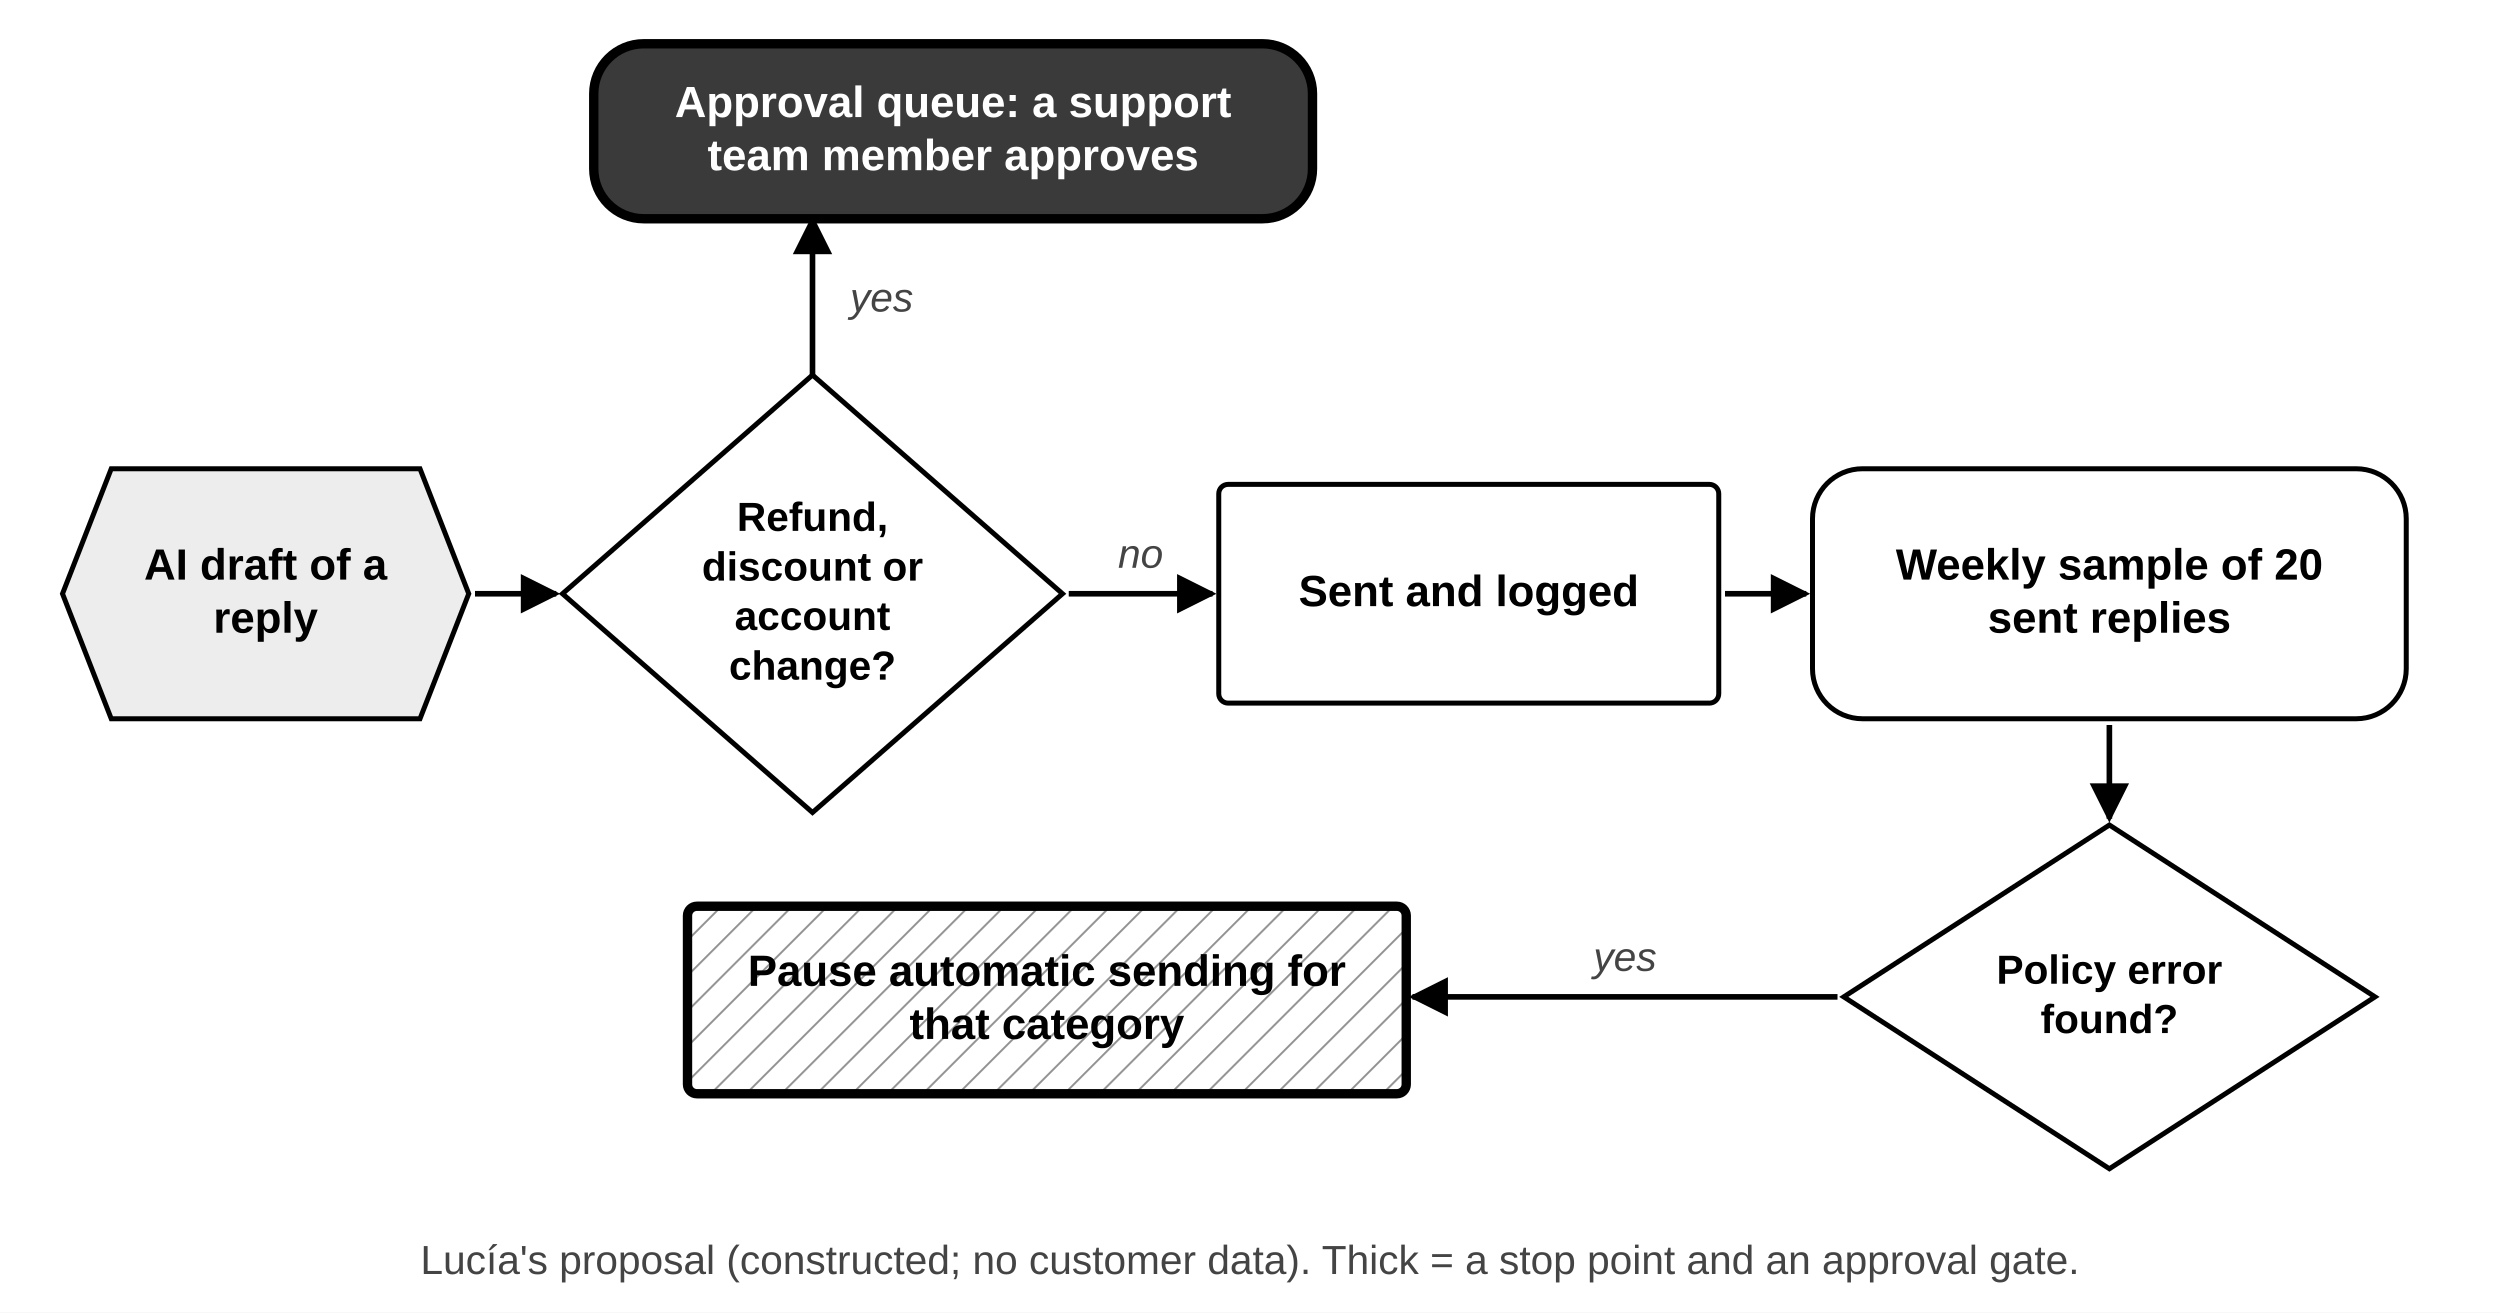
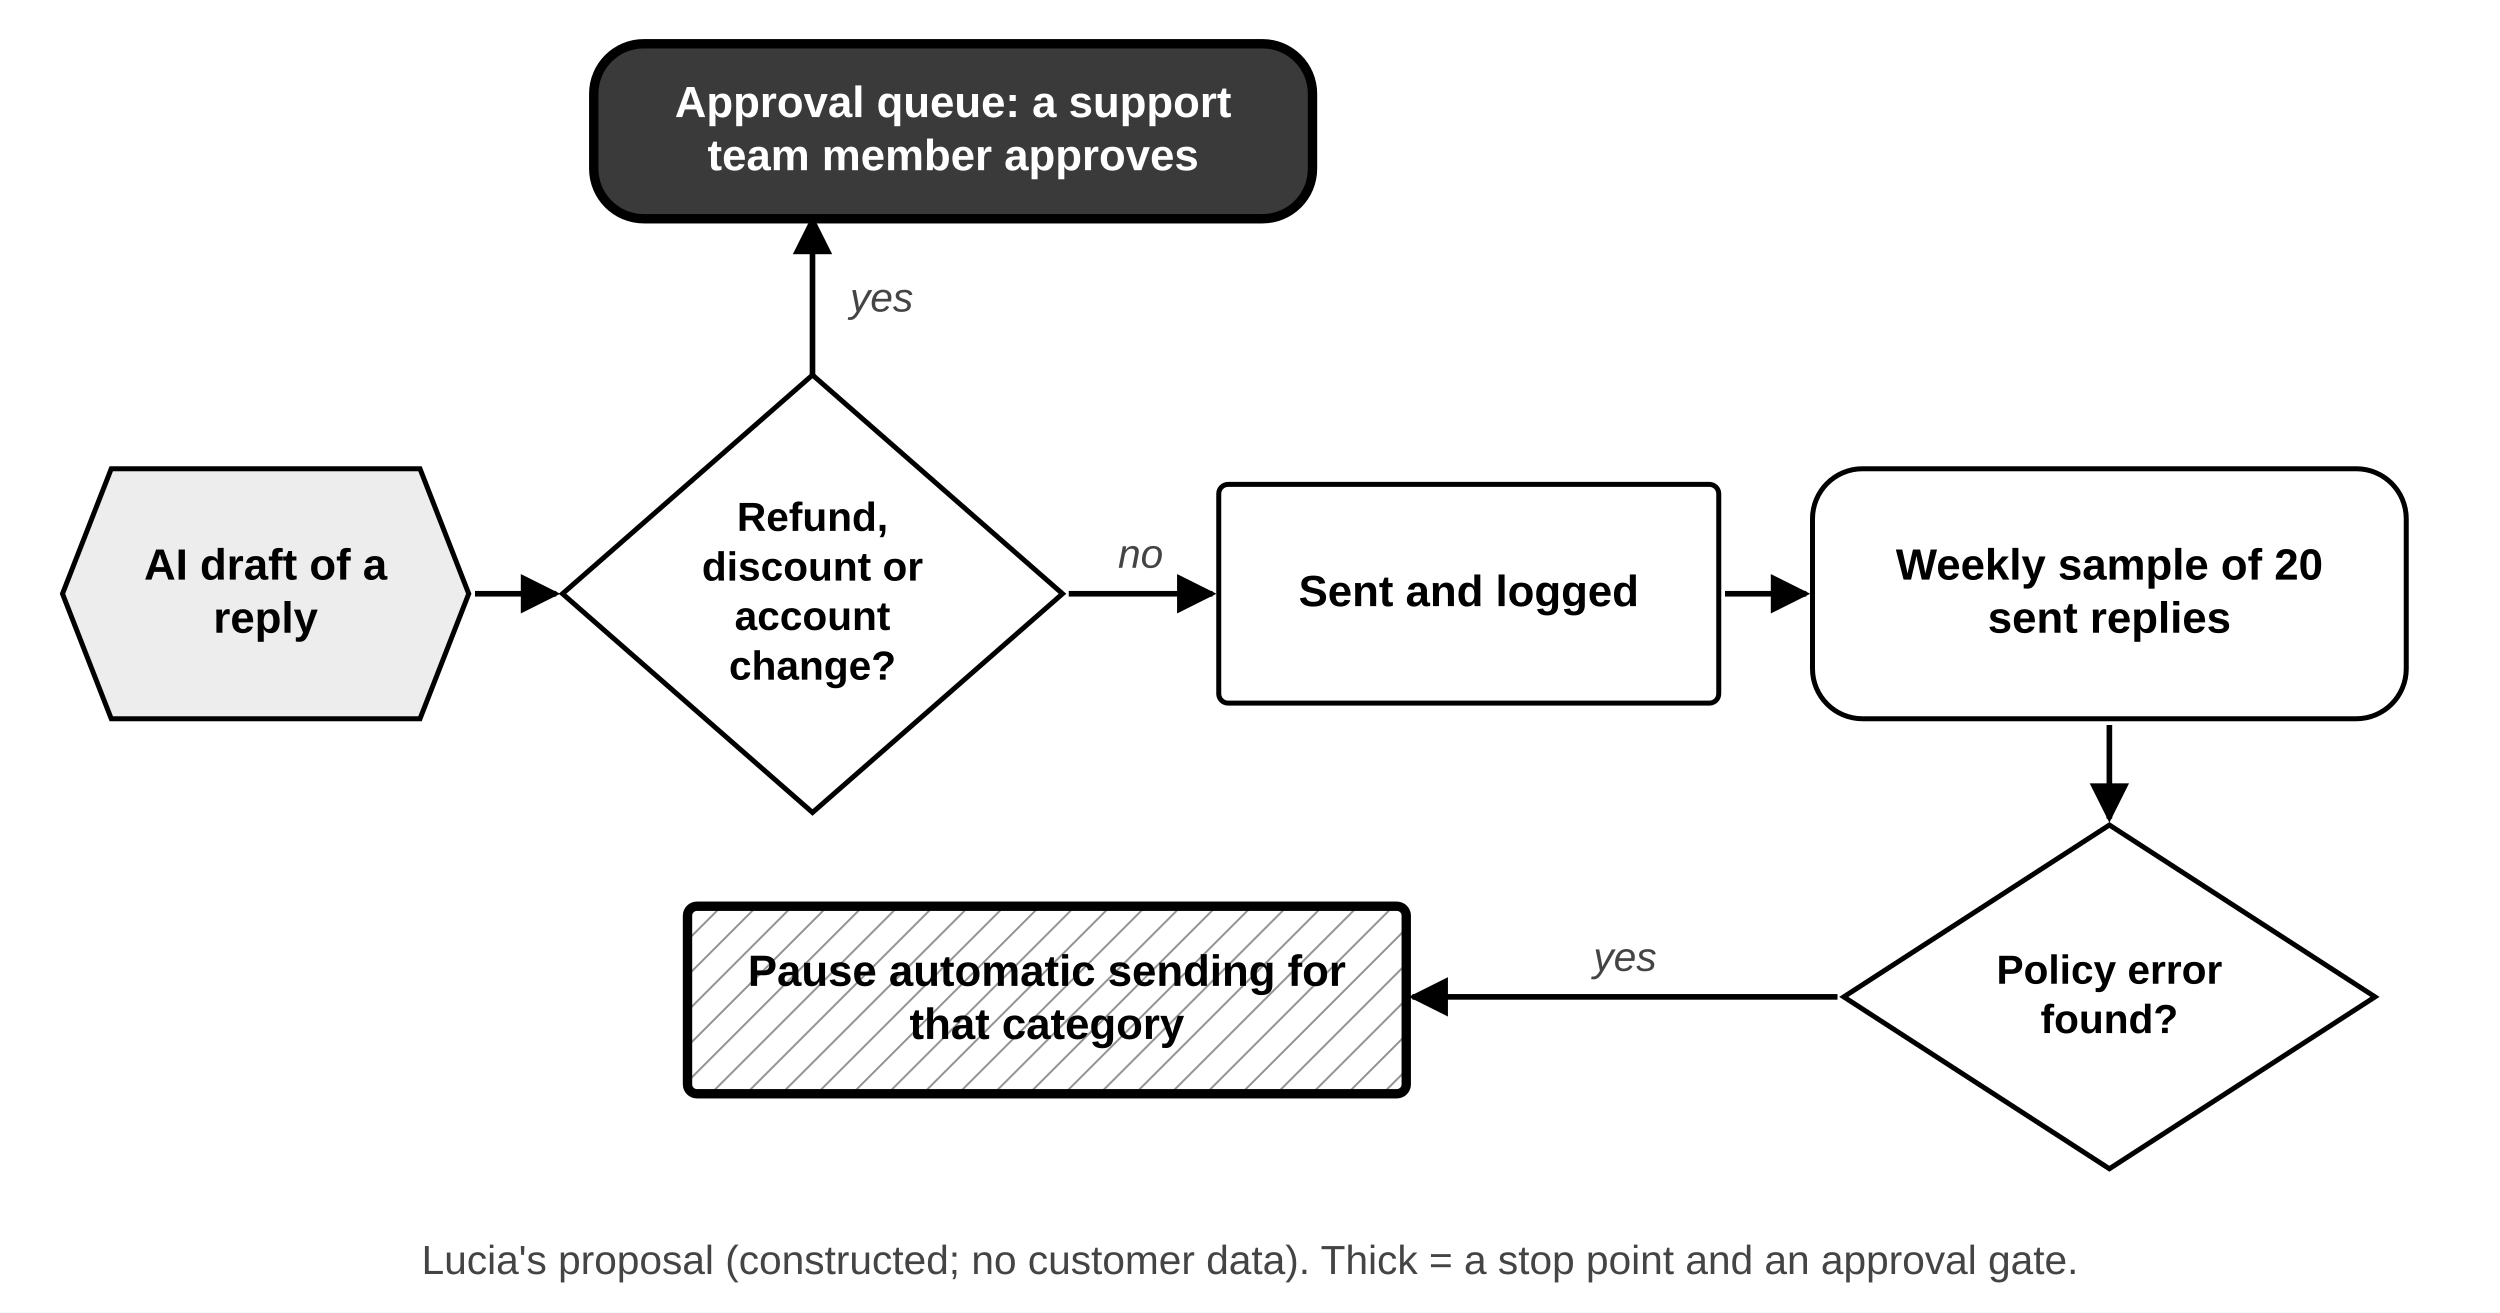
<svg xmlns="http://www.w3.org/2000/svg" viewBox="0 0 800 420" width="800" height="420" role="img" font-family="'Source Sans 3', 'Source Sans Pro', 'Helvetica Neue', Arial, sans-serif">
  <defs>
    <marker id="arrow-gray" viewBox="0 0 10 10" refX="9" refY="5" markerWidth="7" markerHeight="7" orient="auto-start-reverse">
      <path d="M0,0 L10,5 L0,10 z" fill="#000000" />
    </marker>
    <pattern id="hatch" patternUnits="userSpaceOnUse" width="8" height="8" patternTransform="rotate(45)">
      <rect width="8" height="8" fill="#FFFFFF" />
      <line x1="0" y1="0" x2="0" y2="8" stroke="#9A9A9A" stroke-width="1.3" />
    </pattern>
    <pattern id="dots" patternUnits="userSpaceOnUse" width="7" height="7">
      <rect width="7" height="7" fill="#FFFFFF" />
      <circle cx="3.5" cy="3.5" r="1.2" fill="#000" />
    </pattern>
  </defs>
  <rect width="800" height="420" fill="#FFFFFF" />
  <polygon points="35.6,150.0 134.4,150.0 150.0,190.0 134.4,230.0 35.6,230.0 20.0,190.0" fill="#EDEDED" stroke="#000000" stroke-width="1.6" />
  <text x="85.0" y="181.5" font-size="14" font-weight="600" text-anchor="middle" dominant-baseline="middle" fill="#000000" style="">AI draft of a</text>
  <text x="85.0" y="198.5" font-size="14" font-weight="600" text-anchor="middle" dominant-baseline="middle" fill="#000000" style="">reply</text>
  <path d="M152.0,190.0 L178.0,190.0" fill="none" stroke="#000000" stroke-width="1.8" marker-end="url(#arrow-gray)" />
  <polygon points="260.0,120.0 340.0,190.0 260.0,260.0 180.0,190.0" fill="#FFFFFF" stroke="#000000" stroke-width="1.6" />
  <text x="260.0" y="166.2" font-size="13" font-weight="600" text-anchor="middle" dominant-baseline="middle" fill="#000000" style="">Refund,</text>
  <text x="260.0" y="182.1" font-size="13" font-weight="600" text-anchor="middle" dominant-baseline="middle" fill="#000000" style="">discount or</text>
  <text x="260.0" y="197.9" font-size="13" font-weight="600" text-anchor="middle" dominant-baseline="middle" fill="#000000" style="">account</text>
  <text x="260.0" y="213.8" font-size="13" font-weight="600" text-anchor="middle" dominant-baseline="middle" fill="#000000" style="">change?</text>
  <path d="M260.0,120.0 L260.0,70.0" fill="none" stroke="#000000" stroke-width="1.8" marker-end="url(#arrow-gray)" />
  <text x="272.0" y="96.0" font-size="13" font-weight="normal" text-anchor="start" dominant-baseline="middle" fill="#444444" style="font-style:italic;">yes</text>
  <rect x="190" y="14" width="230" height="56" rx="16" fill="#3A3A3A" stroke="#000000" stroke-width="3" />
  <text x="305.0" y="33.5" font-size="14" font-weight="600" text-anchor="middle" dominant-baseline="middle" fill="#FFFFFF" style="">Approval queue: a support</text>
  <text x="305.0" y="50.5" font-size="14" font-weight="600" text-anchor="middle" dominant-baseline="middle" fill="#FFFFFF" style="">team member approves</text>
  <path d="M342.0,190.0 L388.0,190.0" fill="none" stroke="#000000" stroke-width="1.8" marker-end="url(#arrow-gray)" />
  <text x="365.0" y="178.0" font-size="13" font-weight="normal" text-anchor="middle" dominant-baseline="middle" fill="#444444" style="font-style:italic;">no</text>
  <rect x="390" y="155" width="160" height="70" rx="3" fill="#FFFFFF" stroke="#000000" stroke-width="1.6" />
  <text x="470.0" y="190.0" font-size="14" font-weight="600" text-anchor="middle" dominant-baseline="middle" fill="#000000" style="">Sent and logged</text>
  <path d="M552.0,190.0 L578.0,190.0" fill="none" stroke="#000000" stroke-width="1.8" marker-end="url(#arrow-gray)" />
  <rect x="580" y="150" width="190" height="80" rx="16" fill="#FFFFFF" stroke="#000000" stroke-width="1.6" />
  <text x="675.0" y="181.5" font-size="14" font-weight="600" text-anchor="middle" dominant-baseline="middle" fill="#000000" style="">Weekly sample of 20</text>
  <text x="675.0" y="198.5" font-size="14" font-weight="600" text-anchor="middle" dominant-baseline="middle" fill="#000000" style="">sent replies</text>
  <path d="M675.0,232.0 L675.0,262.0" fill="none" stroke="#000000" stroke-width="1.8" marker-end="url(#arrow-gray)" />
  <polygon points="675.0,264.0 760.0,319.0 675.0,374.0 590.0,319.0" fill="#FFFFFF" stroke="#000000" stroke-width="1.6" />
  <text x="675.0" y="311.1" font-size="13" font-weight="600" text-anchor="middle" dominant-baseline="middle" fill="#000000" style="">Policy error</text>
  <text x="675.0" y="326.9" font-size="13" font-weight="600" text-anchor="middle" dominant-baseline="middle" fill="#000000" style="">found?</text>
  <path d="M588.0,319.0 L452.0,319.0" fill="none" stroke="#000000" stroke-width="1.8" marker-end="url(#arrow-gray)" />
  <text x="520.0" y="307.0" font-size="13" font-weight="normal" text-anchor="middle" dominant-baseline="middle" fill="#444444" style="font-style:italic;">yes</text>
  <rect x="220" y="290" width="230" height="60" rx="3" fill="url(#hatch)" stroke="#000000" stroke-width="3" />
  <text x="335.0" y="311.5" font-size="14" font-weight="600" text-anchor="middle" dominant-baseline="middle" fill="#000000" style="">Pause automatic sending for</text>
  <text x="335.0" y="328.5" font-size="14" font-weight="600" text-anchor="middle" dominant-baseline="middle" fill="#000000" style="">that category</text>
-   <text x="400.0" y="404.0" font-size="13" font-weight="normal" text-anchor="middle" dominant-baseline="middle" fill="#444444" style="">Lucía's proposal (constructed; no customer data). Thick = a stop point and an approval gate.</text>
+   <text x="400.0" y="404.0" font-size="13" font-weight="normal" text-anchor="middle" dominant-baseline="middle" fill="#444444" style="">Lucia's proposal (constructed; no customer data). Thick = a stop point and an approval gate.</text>
</svg>
